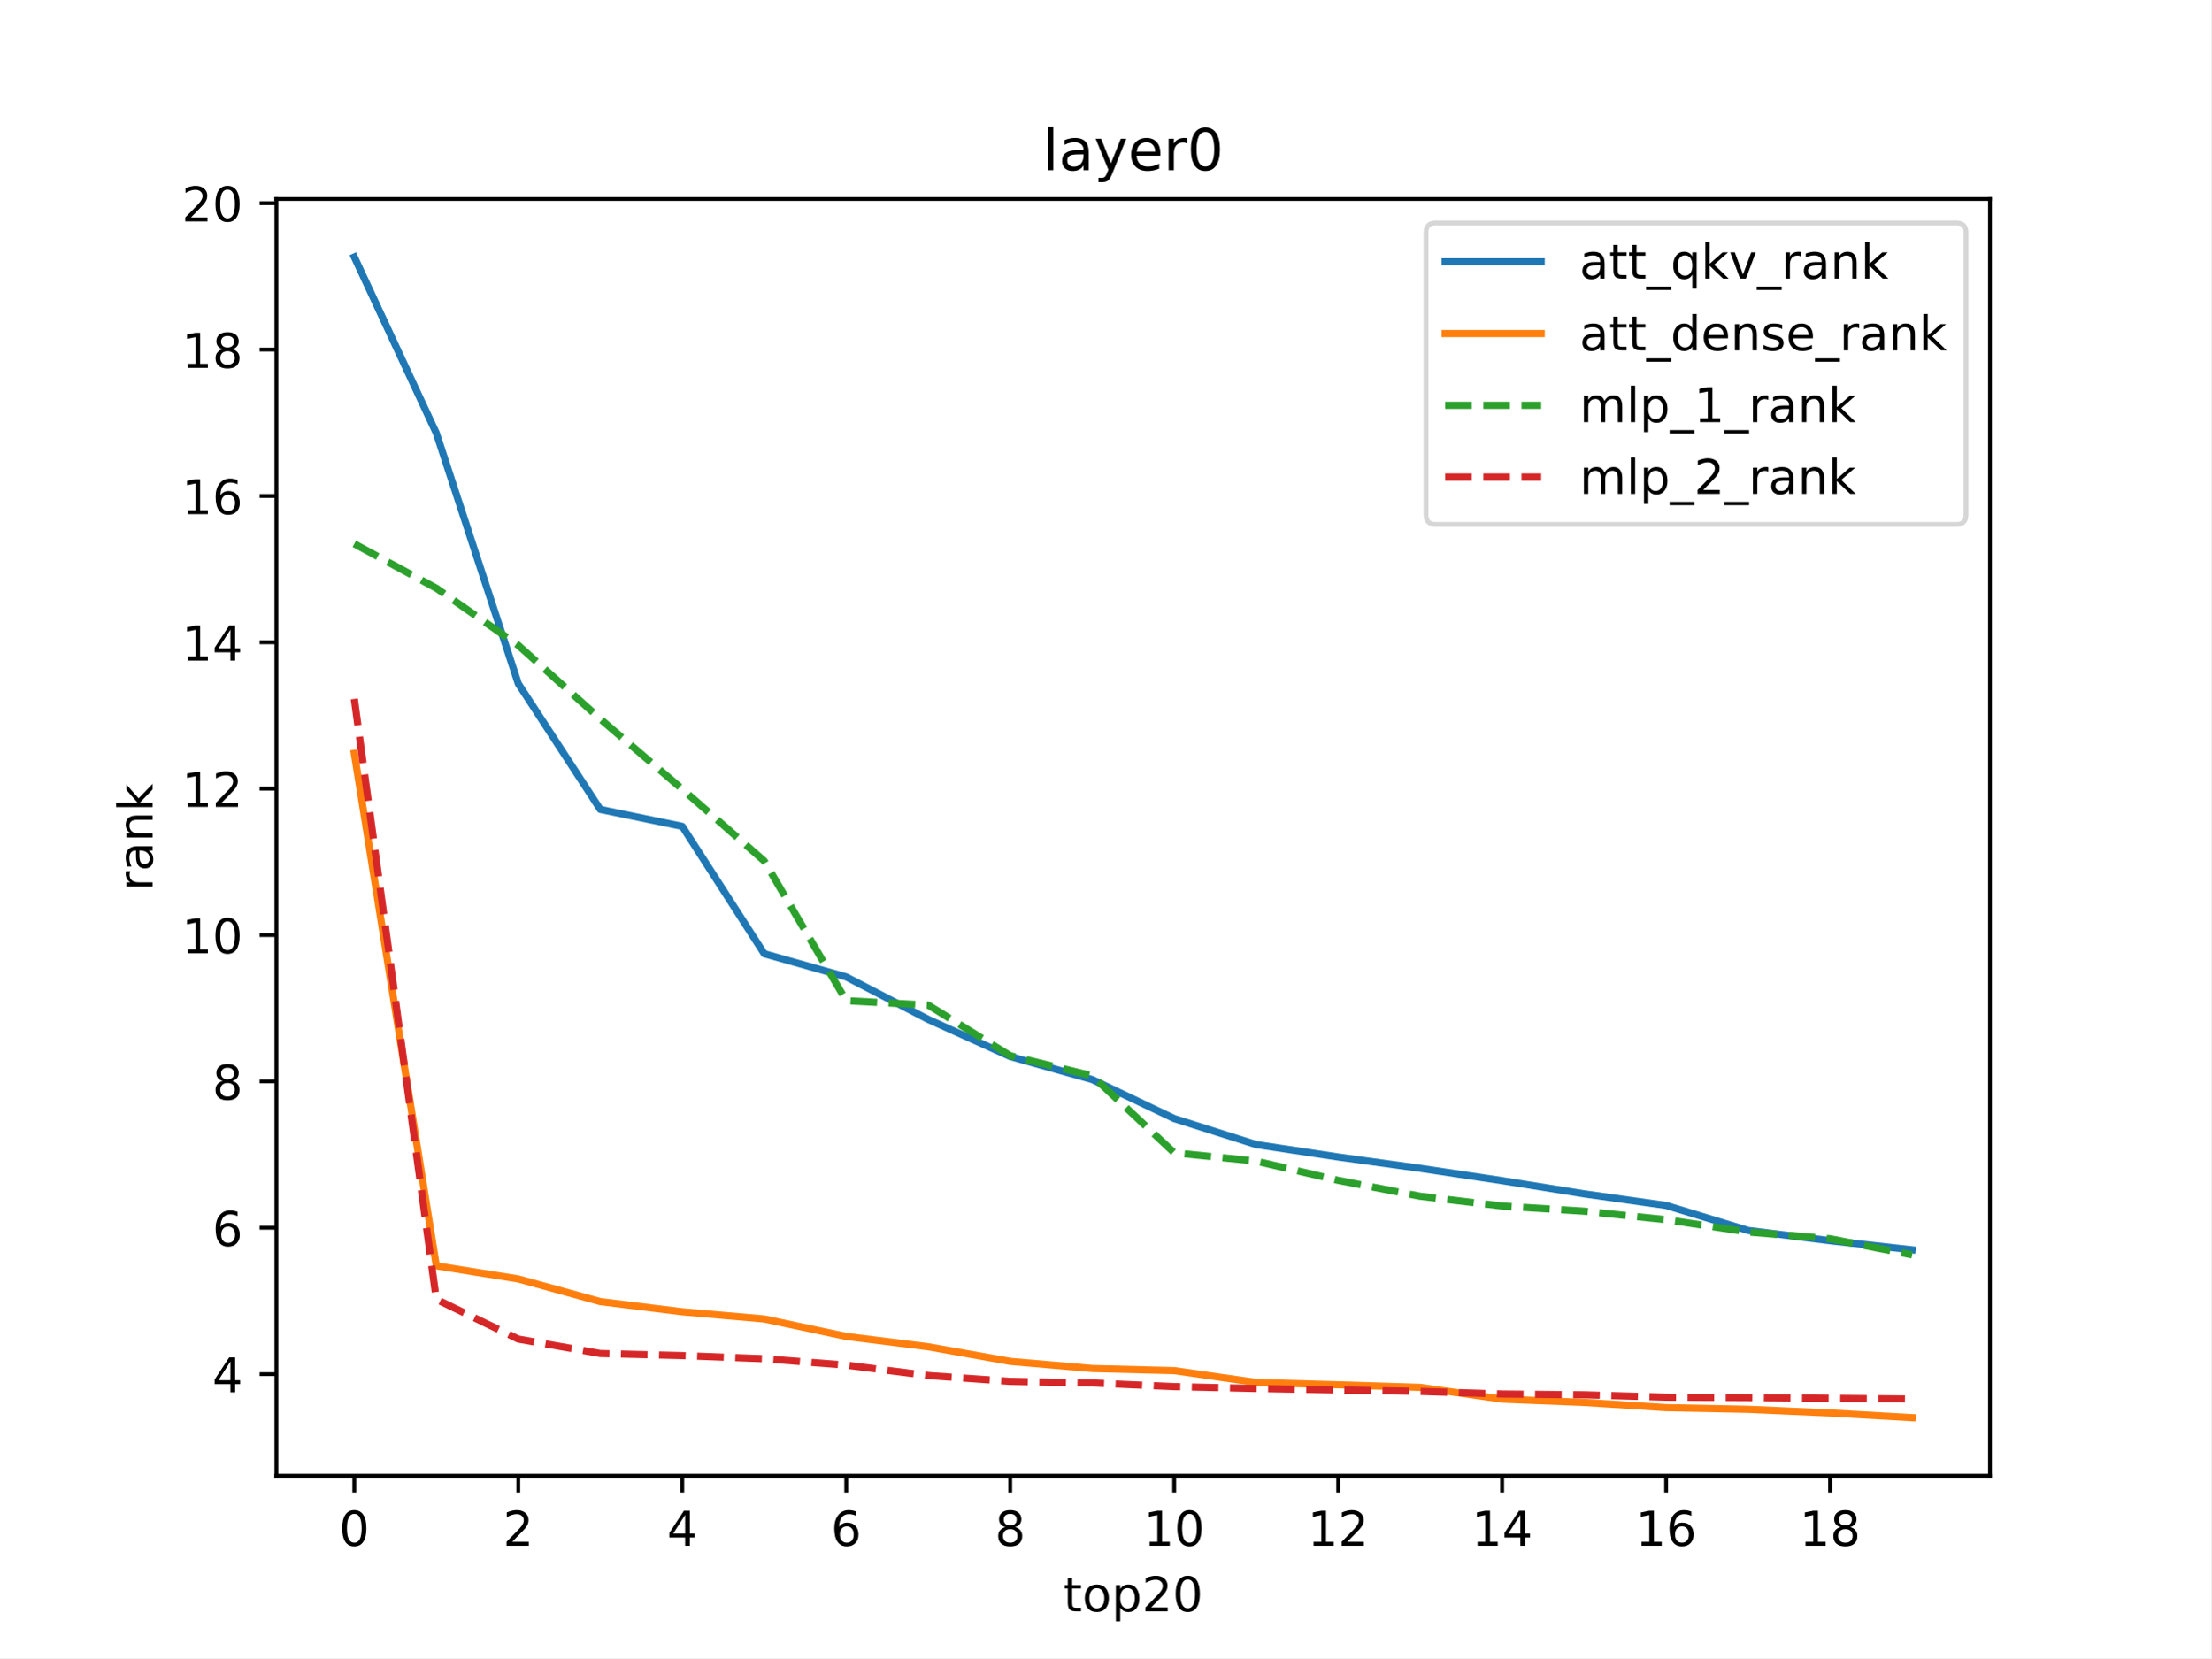
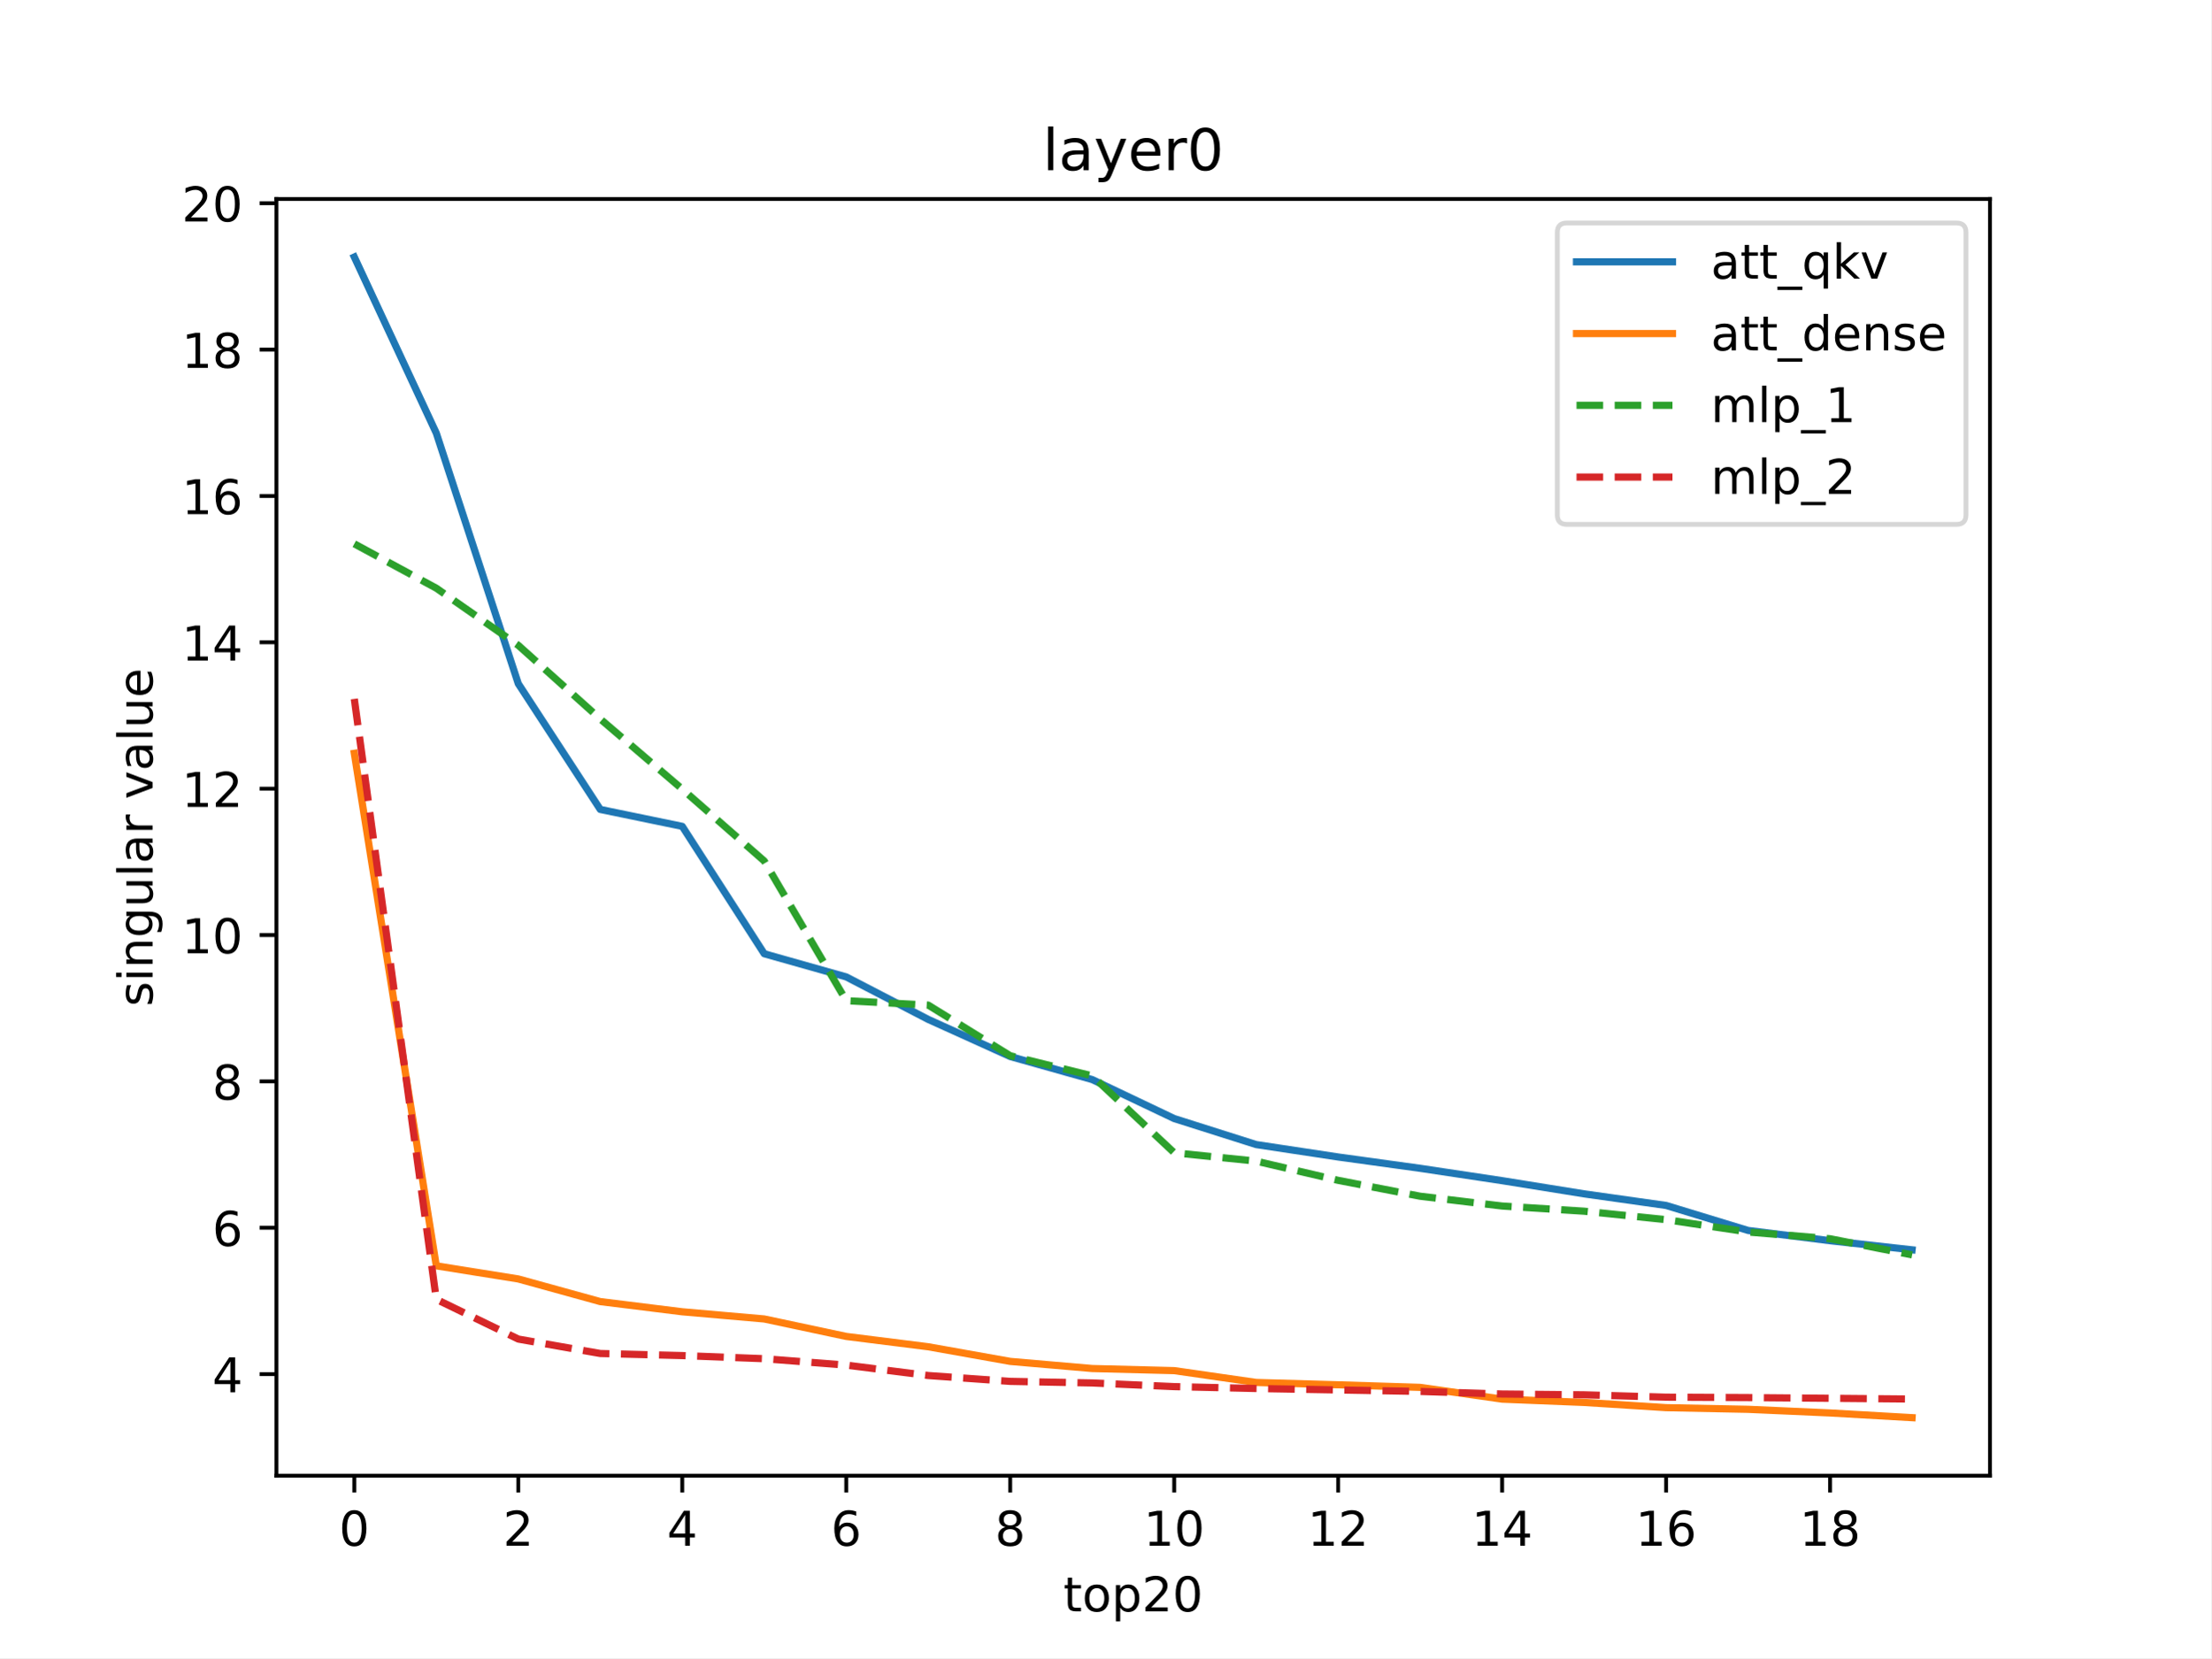
<svg xmlns="http://www.w3.org/2000/svg" xmlns:xlink="http://www.w3.org/1999/xlink" width="460.8pt" height="345.6pt" viewBox="0 0 460.8 345.6" version="1.1">
  <defs>
    <style type="text/css">*{stroke-linejoin: round; stroke-linecap: butt}</style>
  </defs>
  <g id="figure_1">
    <g id="patch_1">
      <path d="M 0 345.6  L 460.8 345.6  L 460.8 0  L 0 0  z " style="fill: #ffffff" />
    </g>
    <g id="axes_1">
      <g id="patch_2">
        <path d="M 57.6 307.584  L 414.72 307.584  L 414.72 41.472  L 57.6 41.472  z " style="fill: #ffffff" />
      </g>
      <g id="matplotlib.axis_1">
        <g id="xtick_1">
          <g id="line2d_1">
            <defs>
-               <path id="mf405fc31c7" d="M 0 0  L 0 3.5  " style="stroke: #000000; stroke-width: 0.8" />
-             </defs>
-             <g>
-               <use xlink:href="#mf405fc31c7" x="73.833" y="307.584" style="stroke: #000000; stroke-width: 0.8" />
+               <path id="mbfe870f953" d="M 0 0  L 0 3.5  " style="stroke: #000000; stroke-width: 0.8" />
+             </defs>
+             <g>
+               <use xlink:href="#mbfe870f953" x="73.833" y="307.584" style="stroke: #000000; stroke-width: 0.8" />
            </g>
          </g>
          <g id="text_1">
            <g transform="translate(70.65148 322.1824) scale(0.1 -0.1)">
              <defs>
                <path id="DejaVuSans-30" d="M 2034 4250  Q 1547 4250 1301 3770  Q 1056 3291 1056 2328  Q 1056 1369 1301 889  Q 1547 409 2034 409  Q 2525 409 2770 889  Q 3016 1369 3016 2328  Q 3016 3291 2770 3770  Q 2525 4250 2034 4250  z M 2034 4750  Q 2819 4750 3233 4129  Q 3647 3509 3647 2328  Q 3647 1150 3233 529  Q 2819 -91 2034 -91  Q 1250 -91 836 529  Q 422 1150 422 2328  Q 422 3509 836 4129  Q 1250 4750 2034 4750  z " transform="scale(0.015625)" />
              </defs>
              <use xlink:href="#DejaVuSans-30" />
            </g>
          </g>
        </g>
        <g id="xtick_2">
          <g id="line2d_2">
            <g>
-               <use xlink:href="#mf405fc31c7" x="108.007" y="307.584" style="stroke: #000000; stroke-width: 0.8" />
+               <use xlink:href="#mbfe870f953" x="108.007" y="307.584" style="stroke: #000000; stroke-width: 0.8" />
            </g>
          </g>
          <g id="text_2">
            <g transform="translate(104.8256 322.1824) scale(0.1 -0.1)">
              <defs>
                <path id="DejaVuSans-32" d="M 1228 531  L 3431 531  L 3431 0  L 469 0  L 469 531  Q 828 903 1448 1529  Q 2069 2156 2228 2338  Q 2531 2678 2651 2914  Q 2772 3150 2772 3378  Q 2772 3750 2511 3984  Q 2250 4219 1831 4219  Q 1534 4219 1204 4116  Q 875 4013 500 3803  L 500 4441  Q 881 4594 1212 4672  Q 1544 4750 1819 4750  Q 2544 4750 2975 4387  Q 3406 4025 3406 3419  Q 3406 3131 3298 2873  Q 3191 2616 2906 2266  Q 2828 2175 2409 1742  Q 1991 1309 1228 531  z " transform="scale(0.015625)" />
              </defs>
              <use xlink:href="#DejaVuSans-32" />
            </g>
          </g>
        </g>
        <g id="xtick_3">
          <g id="line2d_3">
            <g>
-               <use xlink:href="#mf405fc31c7" x="142.181" y="307.584" style="stroke: #000000; stroke-width: 0.8" />
+               <use xlink:href="#mbfe870f953" x="142.181" y="307.584" style="stroke: #000000; stroke-width: 0.8" />
            </g>
          </g>
          <g id="text_3">
            <g transform="translate(138.9998 322.1824) scale(0.1 -0.1)">
              <defs>
                <path id="DejaVuSans-34" d="M 2419 4116  L 825 1625  L 2419 1625  L 2419 4116  z M 2253 4666  L 3047 4666  L 3047 1625  L 3713 1625  L 3713 1100  L 3047 1100  L 3047 0  L 2419 0  L 2419 1100  L 313 1100  L 313 1709  L 2253 4666  z " transform="scale(0.015625)" />
              </defs>
              <use xlink:href="#DejaVuSans-34" />
            </g>
          </g>
        </g>
        <g id="xtick_4">
          <g id="line2d_4">
            <g>
-               <use xlink:href="#mf405fc31c7" x="176.355" y="307.584" style="stroke: #000000; stroke-width: 0.8" />
+               <use xlink:href="#mbfe870f953" x="176.355" y="307.584" style="stroke: #000000; stroke-width: 0.8" />
            </g>
          </g>
          <g id="text_4">
            <g transform="translate(173.174 322.1824) scale(0.1 -0.1)">
              <defs>
                <path id="DejaVuSans-36" d="M 2113 2584  Q 1688 2584 1439 2293  Q 1191 2003 1191 1497  Q 1191 994 1439 701  Q 1688 409 2113 409  Q 2538 409 2786 701  Q 3034 994 3034 1497  Q 3034 2003 2786 2293  Q 2538 2584 2113 2584  z M 3366 4563  L 3366 3988  Q 3128 4100 2886 4159  Q 2644 4219 2406 4219  Q 1781 4219 1451 3797  Q 1122 3375 1075 2522  Q 1259 2794 1537 2939  Q 1816 3084 2150 3084  Q 2853 3084 3261 2657  Q 3669 2231 3669 1497  Q 3669 778 3244 343  Q 2819 -91 2113 -91  Q 1303 -91 875 529  Q 447 1150 447 2328  Q 447 3434 972 4092  Q 1497 4750 2381 4750  Q 2619 4750 2861 4703  Q 3103 4656 3366 4563  z " transform="scale(0.015625)" />
              </defs>
              <use xlink:href="#DejaVuSans-36" />
            </g>
          </g>
        </g>
        <g id="xtick_5">
          <g id="line2d_5">
            <g>
-               <use xlink:href="#mf405fc31c7" x="210.529" y="307.584" style="stroke: #000000; stroke-width: 0.8" />
+               <use xlink:href="#mbfe870f953" x="210.529" y="307.584" style="stroke: #000000; stroke-width: 0.8" />
            </g>
          </g>
          <g id="text_5">
            <g transform="translate(207.3481 322.1824) scale(0.1 -0.1)">
              <defs>
                <path id="DejaVuSans-38" d="M 2034 2216  Q 1584 2216 1326 1975  Q 1069 1734 1069 1313  Q 1069 891 1326 650  Q 1584 409 2034 409  Q 2484 409 2743 651  Q 3003 894 3003 1313  Q 3003 1734 2745 1975  Q 2488 2216 2034 2216  z M 1403 2484  Q 997 2584 770 2862  Q 544 3141 544 3541  Q 544 4100 942 4425  Q 1341 4750 2034 4750  Q 2731 4750 3128 4425  Q 3525 4100 3525 3541  Q 3525 3141 3298 2862  Q 3072 2584 2669 2484  Q 3125 2378 3379 2068  Q 3634 1759 3634 1313  Q 3634 634 3220 271  Q 2806 -91 2034 -91  Q 1263 -91 848 271  Q 434 634 434 1313  Q 434 1759 690 2068  Q 947 2378 1403 2484  z M 1172 3481  Q 1172 3119 1398 2916  Q 1625 2713 2034 2713  Q 2441 2713 2670 2916  Q 2900 3119 2900 3481  Q 2900 3844 2670 4047  Q 2441 4250 2034 4250  Q 1625 4250 1398 4047  Q 1172 3844 1172 3481  z " transform="scale(0.015625)" />
              </defs>
              <use xlink:href="#DejaVuSans-38" />
            </g>
          </g>
        </g>
        <g id="xtick_6">
          <g id="line2d_6">
            <g>
-               <use xlink:href="#mf405fc31c7" x="244.704" y="307.584" style="stroke: #000000; stroke-width: 0.8" />
+               <use xlink:href="#mbfe870f953" x="244.704" y="307.584" style="stroke: #000000; stroke-width: 0.8" />
            </g>
          </g>
          <g id="text_6">
            <g transform="translate(238.341 322.1824) scale(0.1 -0.1)">
              <defs>
                <path id="DejaVuSans-31" d="M 794 531  L 1825 531  L 1825 4091  L 703 3866  L 703 4441  L 1819 4666  L 2450 4666  L 2450 531  L 3481 531  L 3481 0  L 794 0  L 794 531  z " transform="scale(0.015625)" />
              </defs>
              <use xlink:href="#DejaVuSans-31" />
              <use xlink:href="#DejaVuSans-30" x="63.623" />
            </g>
          </g>
        </g>
        <g id="xtick_7">
          <g id="line2d_7">
            <g>
-               <use xlink:href="#mf405fc31c7" x="278.878" y="307.584" style="stroke: #000000; stroke-width: 0.8" />
+               <use xlink:href="#mbfe870f953" x="278.878" y="307.584" style="stroke: #000000; stroke-width: 0.8" />
            </g>
          </g>
          <g id="text_7">
            <g transform="translate(272.5152 322.1824) scale(0.1 -0.1)">
              <use xlink:href="#DejaVuSans-31" />
              <use xlink:href="#DejaVuSans-32" x="63.623" />
            </g>
          </g>
        </g>
        <g id="xtick_8">
          <g id="line2d_8">
            <g>
-               <use xlink:href="#mf405fc31c7" x="313.052" y="307.584" style="stroke: #000000; stroke-width: 0.8" />
+               <use xlink:href="#mbfe870f953" x="313.052" y="307.584" style="stroke: #000000; stroke-width: 0.8" />
            </g>
          </g>
          <g id="text_8">
            <g transform="translate(306.6894 322.1824) scale(0.1 -0.1)">
              <use xlink:href="#DejaVuSans-31" />
              <use xlink:href="#DejaVuSans-34" x="63.623" />
            </g>
          </g>
        </g>
        <g id="xtick_9">
          <g id="line2d_9">
            <g>
-               <use xlink:href="#mf405fc31c7" x="347.226" y="307.584" style="stroke: #000000; stroke-width: 0.8" />
+               <use xlink:href="#mbfe870f953" x="347.226" y="307.584" style="stroke: #000000; stroke-width: 0.8" />
            </g>
          </g>
          <g id="text_9">
            <g transform="translate(340.8635 322.1824) scale(0.1 -0.1)">
              <use xlink:href="#DejaVuSans-31" />
              <use xlink:href="#DejaVuSans-36" x="63.623" />
            </g>
          </g>
        </g>
        <g id="xtick_10">
          <g id="line2d_10">
            <g>
-               <use xlink:href="#mf405fc31c7" x="381.4" y="307.584" style="stroke: #000000; stroke-width: 0.8" />
+               <use xlink:href="#mbfe870f953" x="381.4" y="307.584" style="stroke: #000000; stroke-width: 0.8" />
            </g>
          </g>
          <g id="text_10">
            <g transform="translate(375.0377 322.1824) scale(0.1 -0.1)">
              <use xlink:href="#DejaVuSans-31" />
              <use xlink:href="#DejaVuSans-38" x="63.623" />
            </g>
          </g>
        </g>
        <g id="text_11">
          <g transform="translate(221.6037 335.8606) scale(0.1 -0.1)">
            <defs>
              <path id="DejaVuSans-74" d="M 1172 4494  L 1172 3500  L 2356 3500  L 2356 3053  L 1172 3053  L 1172 1153  Q 1172 725 1289 603  Q 1406 481 1766 481  L 2356 481  L 2356 0  L 1766 0  Q 1100 0 847 248  Q 594 497 594 1153  L 594 3053  L 172 3053  L 172 3500  L 594 3500  L 594 4494  L 1172 4494  z " transform="scale(0.015625)" />
              <path id="DejaVuSans-6f" d="M 1959 3097  Q 1497 3097 1228 2736  Q 959 2375 959 1747  Q 959 1119 1226 758  Q 1494 397 1959 397  Q 2419 397 2687 759  Q 2956 1122 2956 1747  Q 2956 2369 2687 2733  Q 2419 3097 1959 3097  z M 1959 3584  Q 2709 3584 3137 3096  Q 3566 2609 3566 1747  Q 3566 888 3137 398  Q 2709 -91 1959 -91  Q 1206 -91 779 398  Q 353 888 353 1747  Q 353 2609 779 3096  Q 1206 3584 1959 3584  z " transform="scale(0.015625)" />
              <path id="DejaVuSans-70" d="M 1159 525  L 1159 -1331  L 581 -1331  L 581 3500  L 1159 3500  L 1159 2969  Q 1341 3281 1617 3432  Q 1894 3584 2278 3584  Q 2916 3584 3314 3078  Q 3713 2572 3713 1747  Q 3713 922 3314 415  Q 2916 -91 2278 -91  Q 1894 -91 1617 61  Q 1341 213 1159 525  z M 3116 1747  Q 3116 2381 2855 2742  Q 2594 3103 2138 3103  Q 1681 3103 1420 2742  Q 1159 2381 1159 1747  Q 1159 1113 1420 752  Q 1681 391 2138 391  Q 2594 391 2855 752  Q 3116 1113 3116 1747  z " transform="scale(0.015625)" />
            </defs>
            <use xlink:href="#DejaVuSans-74" />
            <use xlink:href="#DejaVuSans-6f" x="39.209" />
            <use xlink:href="#DejaVuSans-70" x="100.391" />
            <use xlink:href="#DejaVuSans-32" x="163.867" />
            <use xlink:href="#DejaVuSans-30" x="227.49" />
          </g>
        </g>
      </g>
      <g id="matplotlib.axis_2">
        <g id="ytick_1">
          <g id="line2d_11">
            <defs>
-               <path id="m31e0543c73" d="M 0 0  L -3.5 0  " style="stroke: #000000; stroke-width: 0.8" />
-             </defs>
-             <g>
-               <use xlink:href="#m31e0543c73" x="57.6" y="286.412" style="stroke: #000000; stroke-width: 0.8" />
+               <path id="m3293cf51d3" d="M 0 0  L -3.5 0  " style="stroke: #000000; stroke-width: 0.8" />
+             </defs>
+             <g>
+               <use xlink:href="#m3293cf51d3" x="57.6" y="286.412" style="stroke: #000000; stroke-width: 0.8" />
            </g>
          </g>
          <g id="text_12">
            <g transform="translate(44.2375 290.2113) scale(0.1 -0.1)">
              <use xlink:href="#DejaVuSans-34" />
            </g>
          </g>
        </g>
        <g id="ytick_2">
          <g id="line2d_12">
            <g>
-               <use xlink:href="#m31e0543c73" x="57.6" y="255.905" style="stroke: #000000; stroke-width: 0.8" />
+               <use xlink:href="#m3293cf51d3" x="57.6" y="255.905" style="stroke: #000000; stroke-width: 0.8" />
            </g>
          </g>
          <g id="text_13">
            <g transform="translate(44.2375 259.7039) scale(0.1 -0.1)">
              <use xlink:href="#DejaVuSans-36" />
            </g>
          </g>
        </g>
        <g id="ytick_3">
          <g id="line2d_13">
            <g>
-               <use xlink:href="#m31e0543c73" x="57.6" y="225.397" style="stroke: #000000; stroke-width: 0.8" />
+               <use xlink:href="#m3293cf51d3" x="57.6" y="225.397" style="stroke: #000000; stroke-width: 0.8" />
            </g>
          </g>
          <g id="text_14">
            <g transform="translate(44.2375 229.1965) scale(0.1 -0.1)">
              <use xlink:href="#DejaVuSans-38" />
            </g>
          </g>
        </g>
        <g id="ytick_4">
          <g id="line2d_14">
            <g>
-               <use xlink:href="#m31e0543c73" x="57.6" y="194.89" style="stroke: #000000; stroke-width: 0.8" />
+               <use xlink:href="#m3293cf51d3" x="57.6" y="194.89" style="stroke: #000000; stroke-width: 0.8" />
            </g>
          </g>
          <g id="text_15">
            <g transform="translate(37.875 198.6891) scale(0.1 -0.1)">
              <use xlink:href="#DejaVuSans-31" />
              <use xlink:href="#DejaVuSans-30" x="63.623" />
            </g>
          </g>
        </g>
        <g id="ytick_5">
          <g id="line2d_15">
            <g>
-               <use xlink:href="#m31e0543c73" x="57.6" y="164.383" style="stroke: #000000; stroke-width: 0.8" />
+               <use xlink:href="#m3293cf51d3" x="57.6" y="164.383" style="stroke: #000000; stroke-width: 0.8" />
            </g>
          </g>
          <g id="text_16">
            <g transform="translate(37.875 168.1817) scale(0.1 -0.1)">
              <use xlink:href="#DejaVuSans-31" />
              <use xlink:href="#DejaVuSans-32" x="63.623" />
            </g>
          </g>
        </g>
        <g id="ytick_6">
          <g id="line2d_16">
            <g>
-               <use xlink:href="#m31e0543c73" x="57.6" y="133.875" style="stroke: #000000; stroke-width: 0.8" />
+               <use xlink:href="#m3293cf51d3" x="57.6" y="133.875" style="stroke: #000000; stroke-width: 0.8" />
            </g>
          </g>
          <g id="text_17">
            <g transform="translate(37.875 137.6743) scale(0.1 -0.1)">
              <use xlink:href="#DejaVuSans-31" />
              <use xlink:href="#DejaVuSans-34" x="63.623" />
            </g>
          </g>
        </g>
        <g id="ytick_7">
          <g id="line2d_17">
            <g>
-               <use xlink:href="#m31e0543c73" x="57.6" y="103.368" style="stroke: #000000; stroke-width: 0.8" />
+               <use xlink:href="#m3293cf51d3" x="57.6" y="103.368" style="stroke: #000000; stroke-width: 0.8" />
            </g>
          </g>
          <g id="text_18">
            <g transform="translate(37.875 107.167) scale(0.1 -0.1)">
              <use xlink:href="#DejaVuSans-31" />
              <use xlink:href="#DejaVuSans-36" x="63.623" />
            </g>
          </g>
        </g>
        <g id="ytick_8">
          <g id="line2d_18">
            <g>
-               <use xlink:href="#m31e0543c73" x="57.6" y="72.86" style="stroke: #000000; stroke-width: 0.8" />
+               <use xlink:href="#m3293cf51d3" x="57.6" y="72.86" style="stroke: #000000; stroke-width: 0.8" />
            </g>
          </g>
          <g id="text_19">
            <g transform="translate(37.875 76.65956) scale(0.1 -0.1)">
              <use xlink:href="#DejaVuSans-31" />
              <use xlink:href="#DejaVuSans-38" x="63.623" />
            </g>
          </g>
        </g>
        <g id="ytick_9">
          <g id="line2d_19">
            <g>
-               <use xlink:href="#m31e0543c73" x="57.6" y="42.353" style="stroke: #000000; stroke-width: 0.8" />
+               <use xlink:href="#m3293cf51d3" x="57.6" y="42.353" style="stroke: #000000; stroke-width: 0.8" />
            </g>
          </g>
          <g id="text_20">
            <g transform="translate(37.875 46.15216) scale(0.1 -0.1)">
              <use xlink:href="#DejaVuSans-32" />
              <use xlink:href="#DejaVuSans-30" x="63.623" />
            </g>
          </g>
        </g>
        <g id="text_21">
-           <g transform="translate(31.79531 185.7116) rotate(-90) scale(0.1 -0.1)">
-             <defs>
+           <g transform="translate(31.79531 209.7889) rotate(-90) scale(0.1 -0.1)">
+             <defs>
+               <path id="DejaVuSans-73" d="M 2834 3397  L 2834 2853  Q 2591 2978 2328 3040  Q 2066 3103 1784 3103  Q 1356 3103 1142 2972  Q 928 2841 928 2578  Q 928 2378 1081 2264  Q 1234 2150 1697 2047  L 1894 2003  Q 2506 1872 2764 1633  Q 3022 1394 3022 966  Q 3022 478 2636 193  Q 2250 -91 1575 -91  Q 1294 -91 989 -36  Q 684 19 347 128  L 347 722  Q 666 556 975 473  Q 1284 391 1588 391  Q 1994 391 2212 530  Q 2431 669 2431 922  Q 2431 1156 2273 1281  Q 2116 1406 1581 1522  L 1381 1569  Q 847 1681 609 1914  Q 372 2147 372 2553  Q 372 3047 722 3315  Q 1072 3584 1716 3584  Q 2034 3584 2315 3537  Q 2597 3491 2834 3397  z " transform="scale(0.015625)" />
+               <path id="DejaVuSans-69" d="M 603 3500  L 1178 3500  L 1178 0  L 603 0  L 603 3500  z M 603 4863  L 1178 4863  L 1178 4134  L 603 4134  L 603 4863  z " transform="scale(0.015625)" />
+               <path id="DejaVuSans-6e" d="M 3513 2113  L 3513 0  L 2938 0  L 2938 2094  Q 2938 2591 2744 2837  Q 2550 3084 2163 3084  Q 1697 3084 1428 2787  Q 1159 2491 1159 1978  L 1159 0  L 581 0  L 581 3500  L 1159 3500  L 1159 2956  Q 1366 3272 1645 3428  Q 1925 3584 2291 3584  Q 2894 3584 3203 3211  Q 3513 2838 3513 2113  z " transform="scale(0.015625)" />
+               <path id="DejaVuSans-67" d="M 2906 1791  Q 2906 2416 2648 2759  Q 2391 3103 1925 3103  Q 1463 3103 1205 2759  Q 947 2416 947 1791  Q 947 1169 1205 825  Q 1463 481 1925 481  Q 2391 481 2648 825  Q 2906 1169 2906 1791  z M 3481 434  Q 3481 -459 3084 -895  Q 2688 -1331 1869 -1331  Q 1566 -1331 1297 -1286  Q 1028 -1241 775 -1147  L 775 -588  Q 1028 -725 1275 -790  Q 1522 -856 1778 -856  Q 2344 -856 2625 -561  Q 2906 -266 2906 331  L 2906 616  Q 2728 306 2450 153  Q 2172 0 1784 0  Q 1141 0 747 490  Q 353 981 353 1791  Q 353 2603 747 3093  Q 1141 3584 1784 3584  Q 2172 3584 2450 3431  Q 2728 3278 2906 2969  L 2906 3500  L 3481 3500  L 3481 434  z " transform="scale(0.015625)" />
+               <path id="DejaVuSans-75" d="M 544 1381  L 544 3500  L 1119 3500  L 1119 1403  Q 1119 906 1312 657  Q 1506 409 1894 409  Q 2359 409 2629 706  Q 2900 1003 2900 1516  L 2900 3500  L 3475 3500  L 3475 0  L 2900 0  L 2900 538  Q 2691 219 2414 64  Q 2138 -91 1772 -91  Q 1169 -91 856 284  Q 544 659 544 1381  z M 1991 3584  L 1991 3584  z " transform="scale(0.015625)" />
+               <path id="DejaVuSans-6c" d="M 603 4863  L 1178 4863  L 1178 0  L 603 0  L 603 4863  z " transform="scale(0.015625)" />
+               <path id="DejaVuSans-61" d="M 2194 1759  Q 1497 1759 1228 1600  Q 959 1441 959 1056  Q 959 750 1161 570  Q 1363 391 1709 391  Q 2188 391 2477 730  Q 2766 1069 2766 1631  L 2766 1759  L 2194 1759  z M 3341 1997  L 3341 0  L 2766 0  L 2766 531  Q 2569 213 2275 61  Q 1981 -91 1556 -91  Q 1019 -91 701 211  Q 384 513 384 1019  Q 384 1609 779 1909  Q 1175 2209 1959 2209  L 2766 2209  L 2766 2266  Q 2766 2663 2505 2880  Q 2244 3097 1772 3097  Q 1472 3097 1187 3025  Q 903 2953 641 2809  L 641 3341  Q 956 3463 1253 3523  Q 1550 3584 1831 3584  Q 2591 3584 2966 3190  Q 3341 2797 3341 1997  z " transform="scale(0.015625)" />
              <path id="DejaVuSans-72" d="M 2631 2963  Q 2534 3019 2420 3045  Q 2306 3072 2169 3072  Q 1681 3072 1420 2755  Q 1159 2438 1159 1844  L 1159 0  L 581 0  L 581 3500  L 1159 3500  L 1159 2956  Q 1341 3275 1631 3429  Q 1922 3584 2338 3584  Q 2397 3584 2469 3576  Q 2541 3569 2628 3553  L 2631 2963  z " transform="scale(0.015625)" />
-               <path id="DejaVuSans-61" d="M 2194 1759  Q 1497 1759 1228 1600  Q 959 1441 959 1056  Q 959 750 1161 570  Q 1363 391 1709 391  Q 2188 391 2477 730  Q 2766 1069 2766 1631  L 2766 1759  L 2194 1759  z M 3341 1997  L 3341 0  L 2766 0  L 2766 531  Q 2569 213 2275 61  Q 1981 -91 1556 -91  Q 1019 -91 701 211  Q 384 513 384 1019  Q 384 1609 779 1909  Q 1175 2209 1959 2209  L 2766 2209  L 2766 2266  Q 2766 2663 2505 2880  Q 2244 3097 1772 3097  Q 1472 3097 1187 3025  Q 903 2953 641 2809  L 641 3341  Q 956 3463 1253 3523  Q 1550 3584 1831 3584  Q 2591 3584 2966 3190  Q 3341 2797 3341 1997  z " transform="scale(0.015625)" />
-               <path id="DejaVuSans-6e" d="M 3513 2113  L 3513 0  L 2938 0  L 2938 2094  Q 2938 2591 2744 2837  Q 2550 3084 2163 3084  Q 1697 3084 1428 2787  Q 1159 2491 1159 1978  L 1159 0  L 581 0  L 581 3500  L 1159 3500  L 1159 2956  Q 1366 3272 1645 3428  Q 1925 3584 2291 3584  Q 2894 3584 3203 3211  Q 3513 2838 3513 2113  z " transform="scale(0.015625)" />
-               <path id="DejaVuSans-6b" d="M 581 4863  L 1159 4863  L 1159 1991  L 2875 3500  L 3609 3500  L 1753 1863  L 3688 0  L 2938 0  L 1159 1709  L 1159 0  L 581 0  L 581 4863  z " transform="scale(0.015625)" />
-             </defs>
-             <use xlink:href="#DejaVuSans-72" />
-             <use xlink:href="#DejaVuSans-61" x="41.113" />
-             <use xlink:href="#DejaVuSans-6e" x="102.393" />
-             <use xlink:href="#DejaVuSans-6b" x="165.771" />
+               <path id="DejaVuSans-20" transform="scale(0.015625)" />
+               <path id="DejaVuSans-76" d="M 191 3500  L 800 3500  L 1894 563  L 2988 3500  L 3597 3500  L 2284 0  L 1503 0  L 191 3500  z " transform="scale(0.015625)" />
+               <path id="DejaVuSans-65" d="M 3597 1894  L 3597 1613  L 953 1613  Q 991 1019 1311 708  Q 1631 397 2203 397  Q 2534 397 2845 478  Q 3156 559 3463 722  L 3463 178  Q 3153 47 2828 -22  Q 2503 -91 2169 -91  Q 1331 -91 842 396  Q 353 884 353 1716  Q 353 2575 817 3079  Q 1281 3584 2069 3584  Q 2775 3584 3186 3129  Q 3597 2675 3597 1894  z M 3022 2063  Q 3016 2534 2758 2815  Q 2500 3097 2075 3097  Q 1594 3097 1305 2825  Q 1016 2553 972 2059  L 3022 2063  z " transform="scale(0.015625)" />
+             </defs>
+             <use xlink:href="#DejaVuSans-73" />
+             <use xlink:href="#DejaVuSans-69" x="52.1" />
+             <use xlink:href="#DejaVuSans-6e" x="79.883" />
+             <use xlink:href="#DejaVuSans-67" x="143.262" />
+             <use xlink:href="#DejaVuSans-75" x="206.738" />
+             <use xlink:href="#DejaVuSans-6c" x="270.117" />
+             <use xlink:href="#DejaVuSans-61" x="297.9" />
+             <use xlink:href="#DejaVuSans-72" x="359.18" />
+             <use xlink:href="#DejaVuSans-20" x="400.293" />
+             <use xlink:href="#DejaVuSans-76" x="432.08" />
+             <use xlink:href="#DejaVuSans-61" x="491.26" />
+             <use xlink:href="#DejaVuSans-6c" x="552.539" />
+             <use xlink:href="#DejaVuSans-75" x="580.322" />
+             <use xlink:href="#DejaVuSans-65" x="643.701" />
          </g>
        </g>
      </g>
      <g id="line2d_20">
-         <path d="M 73.833 53.568  L 90.92 90.276  L 108.007 142.498  L 125.094 168.71  L 142.181 172.238  L 159.268 198.792  L 176.355 203.619  L 193.442 212.478  L 210.529 220.211  L 227.616 225.017  L 244.704 233.146  L 261.791 238.566  L 278.878 241.154  L 295.965 243.517  L 313.052 246.09  L 330.139 248.84  L 347.226 251.258  L 364.313 256.471  L 381.4 258.606  L 398.487 260.505  " clip-path="url(#p5b7400d617)" style="fill: none; stroke: #1f77b4; stroke-width: 1.5; stroke-linecap: square" />
+         <path d="M 73.833 53.568  L 90.92 90.276  L 108.007 142.498  L 125.094 168.71  L 142.181 172.238  L 159.268 198.792  L 176.355 203.619  L 193.442 212.478  L 210.529 220.211  L 227.616 225.017  L 244.704 233.146  L 261.791 238.566  L 278.878 241.154  L 295.965 243.517  L 313.052 246.09  L 330.139 248.84  L 347.226 251.258  L 364.313 256.471  L 381.4 258.606  L 398.487 260.505  " clip-path="url(#p266756c8c2)" style="fill: none; stroke: #1f77b4; stroke-width: 1.5; stroke-linecap: square" />
      </g>
      <g id="line2d_21">
-         <path d="M 73.833 157.019  L 90.92 263.843  L 108.007 266.576  L 125.094 271.295  L 142.181 273.419  L 159.268 274.917  L 176.355 278.558  L 193.442 280.71  L 210.529 283.76  L 227.616 285.246  L 244.704 285.682  L 261.791 288.151  L 278.878 288.638  L 295.965 289.173  L 313.052 291.628  L 330.139 292.313  L 347.226 293.402  L 364.313 293.745  L 381.4 294.508  L 398.487 295.488  " clip-path="url(#p5b7400d617)" style="fill: none; stroke: #ff7f0e; stroke-width: 1.5; stroke-linecap: square" />
+         <path d="M 73.833 157.019  L 90.92 263.843  L 108.007 266.576  L 125.094 271.295  L 142.181 273.419  L 159.268 274.917  L 176.355 278.558  L 193.442 280.71  L 210.529 283.76  L 227.616 285.246  L 244.704 285.682  L 261.791 288.151  L 278.878 288.638  L 295.965 289.173  L 313.052 291.628  L 330.139 292.313  L 347.226 293.402  L 364.313 293.745  L 381.4 294.508  L 398.487 295.488  " clip-path="url(#p266756c8c2)" style="fill: none; stroke: #ff7f0e; stroke-width: 1.5; stroke-linecap: square" />
      </g>
      <g id="line2d_22">
-         <path d="M 73.833 113.346  L 90.92 122.59  L 108.007 134.502  L 125.094 149.853  L 142.181 164.479  L 159.268 179.461  L 176.355 208.58  L 193.442 209.494  L 210.529 220.044  L 227.616 224.24  L 244.704 240.274  L 261.791 242.021  L 278.878 246.025  L 295.965 249.332  L 313.052 251.376  L 330.139 252.453  L 347.226 254.217  L 364.313 256.792  L 381.4 258.197  L 398.487 261.564  " clip-path="url(#p5b7400d617)" style="fill: none; stroke-dasharray: 5.55,2.4; stroke-dashoffset: 0; stroke: #2ca02c; stroke-width: 1.5" />
+         <path d="M 73.833 113.346  L 90.92 122.59  L 108.007 134.502  L 125.094 149.853  L 142.181 164.479  L 159.268 179.461  L 176.355 208.58  L 193.442 209.494  L 210.529 220.044  L 227.616 224.24  L 244.704 240.274  L 261.791 242.021  L 278.878 246.025  L 295.965 249.332  L 313.052 251.376  L 330.139 252.453  L 347.226 254.217  L 364.313 256.792  L 381.4 258.197  L 398.487 261.564  " clip-path="url(#p266756c8c2)" style="fill: none; stroke-dasharray: 5.55,2.4; stroke-dashoffset: 0; stroke: #2ca02c; stroke-width: 1.5" />
      </g>
      <g id="line2d_23">
-         <path d="M 73.833 145.672  L 90.92 270.82  L 108.007 279.103  L 125.094 282.114  L 142.181 282.543  L 159.268 283.201  L 176.355 284.532  L 193.442 286.705  L 210.529 287.925  L 227.616 288.254  L 244.704 289.015  L 261.791 289.41  L 278.878 289.712  L 295.965 290.02  L 313.052 290.557  L 330.139 290.726  L 347.226 291.216  L 364.313 291.305  L 381.4 291.452  L 398.487 291.604  " clip-path="url(#p5b7400d617)" style="fill: none; stroke-dasharray: 5.55,2.4; stroke-dashoffset: 0; stroke: #d62728; stroke-width: 1.5" />
+         <path d="M 73.833 145.672  L 90.92 270.82  L 108.007 279.103  L 125.094 282.114  L 142.181 282.543  L 159.268 283.201  L 176.355 284.532  L 193.442 286.705  L 210.529 287.925  L 227.616 288.254  L 244.704 289.015  L 261.791 289.41  L 278.878 289.712  L 295.965 290.02  L 313.052 290.557  L 330.139 290.726  L 347.226 291.216  L 364.313 291.305  L 381.4 291.452  L 398.487 291.604  " clip-path="url(#p266756c8c2)" style="fill: none; stroke-dasharray: 5.55,2.4; stroke-dashoffset: 0; stroke: #d62728; stroke-width: 1.5" />
      </g>
      <g id="patch_3">
        <path d="M 57.6 307.584  L 57.6 41.472  " style="fill: none; stroke: #000000; stroke-width: 0.8; stroke-linejoin: miter; stroke-linecap: square" />
      </g>
      <g id="patch_4">
        <path d="M 414.72 307.584  L 414.72 41.472  " style="fill: none; stroke: #000000; stroke-width: 0.8; stroke-linejoin: miter; stroke-linecap: square" />
      </g>
      <g id="patch_5">
        <path d="M 57.6 307.584  L 414.72 307.584  " style="fill: none; stroke: #000000; stroke-width: 0.8; stroke-linejoin: miter; stroke-linecap: square" />
      </g>
      <g id="patch_6">
        <path d="M 57.6 41.472  L 414.72 41.472  " style="fill: none; stroke: #000000; stroke-width: 0.8; stroke-linejoin: miter; stroke-linecap: square" />
      </g>
      <g id="text_22">
        <g transform="translate(217.2891 35.472) scale(0.12 -0.12)">
          <defs>
-             <path id="DejaVuSans-6c" d="M 603 4863  L 1178 4863  L 1178 0  L 603 0  L 603 4863  z " transform="scale(0.015625)" />
            <path id="DejaVuSans-79" d="M 2059 -325  Q 1816 -950 1584 -1140  Q 1353 -1331 966 -1331  L 506 -1331  L 506 -850  L 844 -850  Q 1081 -850 1212 -737  Q 1344 -625 1503 -206  L 1606 56  L 191 3500  L 800 3500  L 1894 763  L 2988 3500  L 3597 3500  L 2059 -325  z " transform="scale(0.015625)" />
-             <path id="DejaVuSans-65" d="M 3597 1894  L 3597 1613  L 953 1613  Q 991 1019 1311 708  Q 1631 397 2203 397  Q 2534 397 2845 478  Q 3156 559 3463 722  L 3463 178  Q 3153 47 2828 -22  Q 2503 -91 2169 -91  Q 1331 -91 842 396  Q 353 884 353 1716  Q 353 2575 817 3079  Q 1281 3584 2069 3584  Q 2775 3584 3186 3129  Q 3597 2675 3597 1894  z M 3022 2063  Q 3016 2534 2758 2815  Q 2500 3097 2075 3097  Q 1594 3097 1305 2825  Q 1016 2553 972 2059  L 3022 2063  z " transform="scale(0.015625)" />
          </defs>
          <use xlink:href="#DejaVuSans-6c" />
          <use xlink:href="#DejaVuSans-61" x="27.783" />
          <use xlink:href="#DejaVuSans-79" x="89.062" />
          <use xlink:href="#DejaVuSans-65" x="148.242" />
          <use xlink:href="#DejaVuSans-72" x="209.766" />
          <use xlink:href="#DejaVuSans-30" x="250.879" />
        </g>
      </g>
      <g id="legend_1">
        <g id="patch_7">
-           <path d="M 299.183 109.297  L 407.72 109.297  Q 409.72 109.297 409.72 107.297  L 409.72 48.472  Q 409.72 46.472 407.72 46.472  L 299.183 46.472  Q 297.183 46.472 297.183 48.472  L 297.183 107.297  Q 297.183 109.297 299.183 109.297  z " style="fill: #ffffff; opacity: 0.8; stroke: #cccccc; stroke-linejoin: miter" />
+           <path d="M 326.55 109.297  L 407.72 109.297  Q 409.72 109.297 409.72 107.297  L 409.72 48.472  Q 409.72 46.472 407.72 46.472  L 326.55 46.472  Q 324.55 46.472 324.55 48.472  L 324.55 107.297  Q 324.55 109.297 326.55 109.297  z " style="fill: #ffffff; opacity: 0.8; stroke: #cccccc; stroke-linejoin: miter" />
        </g>
        <g id="line2d_24">
-           <path d="M 301.183 54.57  L 311.183 54.57  L 321.183 54.57  " style="fill: none; stroke: #1f77b4; stroke-width: 1.5; stroke-linecap: square" />
+           <path d="M 328.55 54.57  L 338.55 54.57  L 348.55 54.57  " style="fill: none; stroke: #1f77b4; stroke-width: 1.5; stroke-linecap: square" />
        </g>
        <g id="text_23">
-           <g transform="translate(329.1825 58.07044) scale(0.1 -0.1)">
+           <g transform="translate(356.5497 58.07044) scale(0.1 -0.1)">
            <defs>
              <path id="DejaVuSans-5f" d="M 3263 -1063  L 3263 -1509  L -63 -1509  L -63 -1063  L 3263 -1063  z " transform="scale(0.015625)" />
              <path id="DejaVuSans-71" d="M 947 1747  Q 947 1113 1208 752  Q 1469 391 1925 391  Q 2381 391 2643 752  Q 2906 1113 2906 1747  Q 2906 2381 2643 2742  Q 2381 3103 1925 3103  Q 1469 3103 1208 2742  Q 947 2381 947 1747  z M 2906 525  Q 2725 213 2448 61  Q 2172 -91 1784 -91  Q 1150 -91 751 415  Q 353 922 353 1747  Q 353 2572 751 3078  Q 1150 3584 1784 3584  Q 2172 3584 2448 3432  Q 2725 3281 2906 2969  L 2906 3500  L 3481 3500  L 3481 -1331  L 2906 -1331  L 2906 525  z " transform="scale(0.015625)" />
-               <path id="DejaVuSans-76" d="M 191 3500  L 800 3500  L 1894 563  L 2988 3500  L 3597 3500  L 2284 0  L 1503 0  L 191 3500  z " transform="scale(0.015625)" />
+               <path id="DejaVuSans-6b" d="M 581 4863  L 1159 4863  L 1159 1991  L 2875 3500  L 3609 3500  L 1753 1863  L 3688 0  L 2938 0  L 1159 1709  L 1159 0  L 581 0  L 581 4863  z " transform="scale(0.015625)" />
            </defs>
            <use xlink:href="#DejaVuSans-61" />
            <use xlink:href="#DejaVuSans-74" x="61.279" />
            <use xlink:href="#DejaVuSans-74" x="100.488" />
            <use xlink:href="#DejaVuSans-5f" x="139.697" />
            <use xlink:href="#DejaVuSans-71" x="189.697" />
            <use xlink:href="#DejaVuSans-6b" x="253.174" />
            <use xlink:href="#DejaVuSans-76" x="311.084" />
-             <use xlink:href="#DejaVuSans-5f" x="370.264" />
-             <use xlink:href="#DejaVuSans-72" x="420.264" />
-             <use xlink:href="#DejaVuSans-61" x="461.377" />
-             <use xlink:href="#DejaVuSans-6e" x="522.656" />
-             <use xlink:href="#DejaVuSans-6b" x="586.035" />
          </g>
        </g>
        <g id="line2d_25">
-           <path d="M 301.183 69.527  L 311.183 69.527  L 321.183 69.527  " style="fill: none; stroke: #ff7f0e; stroke-width: 1.5; stroke-linecap: square" />
+           <path d="M 328.55 69.527  L 338.55 69.527  L 348.55 69.527  " style="fill: none; stroke: #ff7f0e; stroke-width: 1.5; stroke-linecap: square" />
        </g>
        <g id="text_24">
-           <g transform="translate(329.1825 73.02669) scale(0.1 -0.1)">
+           <g transform="translate(356.5497 73.02669) scale(0.1 -0.1)">
            <defs>
              <path id="DejaVuSans-64" d="M 2906 2969  L 2906 4863  L 3481 4863  L 3481 0  L 2906 0  L 2906 525  Q 2725 213 2448 61  Q 2172 -91 1784 -91  Q 1150 -91 751 415  Q 353 922 353 1747  Q 353 2572 751 3078  Q 1150 3584 1784 3584  Q 2172 3584 2448 3432  Q 2725 3281 2906 2969  z M 947 1747  Q 947 1113 1208 752  Q 1469 391 1925 391  Q 2381 391 2643 752  Q 2906 1113 2906 1747  Q 2906 2381 2643 2742  Q 2381 3103 1925 3103  Q 1469 3103 1208 2742  Q 947 2381 947 1747  z " transform="scale(0.015625)" />
-               <path id="DejaVuSans-73" d="M 2834 3397  L 2834 2853  Q 2591 2978 2328 3040  Q 2066 3103 1784 3103  Q 1356 3103 1142 2972  Q 928 2841 928 2578  Q 928 2378 1081 2264  Q 1234 2150 1697 2047  L 1894 2003  Q 2506 1872 2764 1633  Q 3022 1394 3022 966  Q 3022 478 2636 193  Q 2250 -91 1575 -91  Q 1294 -91 989 -36  Q 684 19 347 128  L 347 722  Q 666 556 975 473  Q 1284 391 1588 391  Q 1994 391 2212 530  Q 2431 669 2431 922  Q 2431 1156 2273 1281  Q 2116 1406 1581 1522  L 1381 1569  Q 847 1681 609 1914  Q 372 2147 372 2553  Q 372 3047 722 3315  Q 1072 3584 1716 3584  Q 2034 3584 2315 3537  Q 2597 3491 2834 3397  z " transform="scale(0.015625)" />
            </defs>
            <use xlink:href="#DejaVuSans-61" />
            <use xlink:href="#DejaVuSans-74" x="61.279" />
            <use xlink:href="#DejaVuSans-74" x="100.488" />
            <use xlink:href="#DejaVuSans-5f" x="139.697" />
            <use xlink:href="#DejaVuSans-64" x="189.697" />
            <use xlink:href="#DejaVuSans-65" x="253.174" />
            <use xlink:href="#DejaVuSans-6e" x="314.697" />
            <use xlink:href="#DejaVuSans-73" x="378.076" />
            <use xlink:href="#DejaVuSans-65" x="430.176" />
-             <use xlink:href="#DejaVuSans-5f" x="491.699" />
-             <use xlink:href="#DejaVuSans-72" x="541.699" />
-             <use xlink:href="#DejaVuSans-61" x="582.812" />
-             <use xlink:href="#DejaVuSans-6e" x="644.092" />
-             <use xlink:href="#DejaVuSans-6b" x="707.471" />
          </g>
        </g>
        <g id="line2d_26">
-           <path d="M 301.183 84.483  L 311.183 84.483  L 321.183 84.483  " style="fill: none; stroke-dasharray: 5.55,2.4; stroke-dashoffset: 0; stroke: #2ca02c; stroke-width: 1.5" />
+           <path d="M 328.55 84.483  L 338.55 84.483  L 348.55 84.483  " style="fill: none; stroke-dasharray: 5.55,2.4; stroke-dashoffset: 0; stroke: #2ca02c; stroke-width: 1.5" />
        </g>
        <g id="text_25">
-           <g transform="translate(329.1825 87.98294) scale(0.1 -0.1)">
+           <g transform="translate(356.5497 87.98294) scale(0.1 -0.1)">
            <defs>
              <path id="DejaVuSans-6d" d="M 3328 2828  Q 3544 3216 3844 3400  Q 4144 3584 4550 3584  Q 5097 3584 5394 3201  Q 5691 2819 5691 2113  L 5691 0  L 5113 0  L 5113 2094  Q 5113 2597 4934 2840  Q 4756 3084 4391 3084  Q 3944 3084 3684 2787  Q 3425 2491 3425 1978  L 3425 0  L 2847 0  L 2847 2094  Q 2847 2600 2669 2842  Q 2491 3084 2119 3084  Q 1678 3084 1418 2786  Q 1159 2488 1159 1978  L 1159 0  L 581 0  L 581 3500  L 1159 3500  L 1159 2956  Q 1356 3278 1631 3431  Q 1906 3584 2284 3584  Q 2666 3584 2933 3390  Q 3200 3197 3328 2828  z " transform="scale(0.015625)" />
            </defs>
            <use xlink:href="#DejaVuSans-6d" />
            <use xlink:href="#DejaVuSans-6c" x="97.412" />
            <use xlink:href="#DejaVuSans-70" x="125.195" />
            <use xlink:href="#DejaVuSans-5f" x="188.672" />
            <use xlink:href="#DejaVuSans-31" x="238.672" />
-             <use xlink:href="#DejaVuSans-5f" x="302.295" />
-             <use xlink:href="#DejaVuSans-72" x="352.295" />
-             <use xlink:href="#DejaVuSans-61" x="393.408" />
-             <use xlink:href="#DejaVuSans-6e" x="454.688" />
-             <use xlink:href="#DejaVuSans-6b" x="518.066" />
          </g>
        </g>
        <g id="line2d_27">
-           <path d="M 301.183 99.439  L 311.183 99.439  L 321.183 99.439  " style="fill: none; stroke-dasharray: 5.55,2.4; stroke-dashoffset: 0; stroke: #d62728; stroke-width: 1.5" />
+           <path d="M 328.55 99.439  L 338.55 99.439  L 348.55 99.439  " style="fill: none; stroke-dasharray: 5.55,2.4; stroke-dashoffset: 0; stroke: #d62728; stroke-width: 1.5" />
        </g>
        <g id="text_26">
-           <g transform="translate(329.1825 102.9392) scale(0.1 -0.1)">
+           <g transform="translate(356.5497 102.9392) scale(0.1 -0.1)">
            <use xlink:href="#DejaVuSans-6d" />
            <use xlink:href="#DejaVuSans-6c" x="97.412" />
            <use xlink:href="#DejaVuSans-70" x="125.195" />
            <use xlink:href="#DejaVuSans-5f" x="188.672" />
            <use xlink:href="#DejaVuSans-32" x="238.672" />
-             <use xlink:href="#DejaVuSans-5f" x="302.295" />
-             <use xlink:href="#DejaVuSans-72" x="352.295" />
-             <use xlink:href="#DejaVuSans-61" x="393.408" />
-             <use xlink:href="#DejaVuSans-6e" x="454.688" />
-             <use xlink:href="#DejaVuSans-6b" x="518.066" />
          </g>
        </g>
      </g>
    </g>
  </g>
  <defs>
-     <clipPath id="p5b7400d617">
+     <clipPath id="p266756c8c2">
      <rect x="57.6" y="41.472" width="357.12" height="266.112" />
    </clipPath>
  </defs>
</svg>
